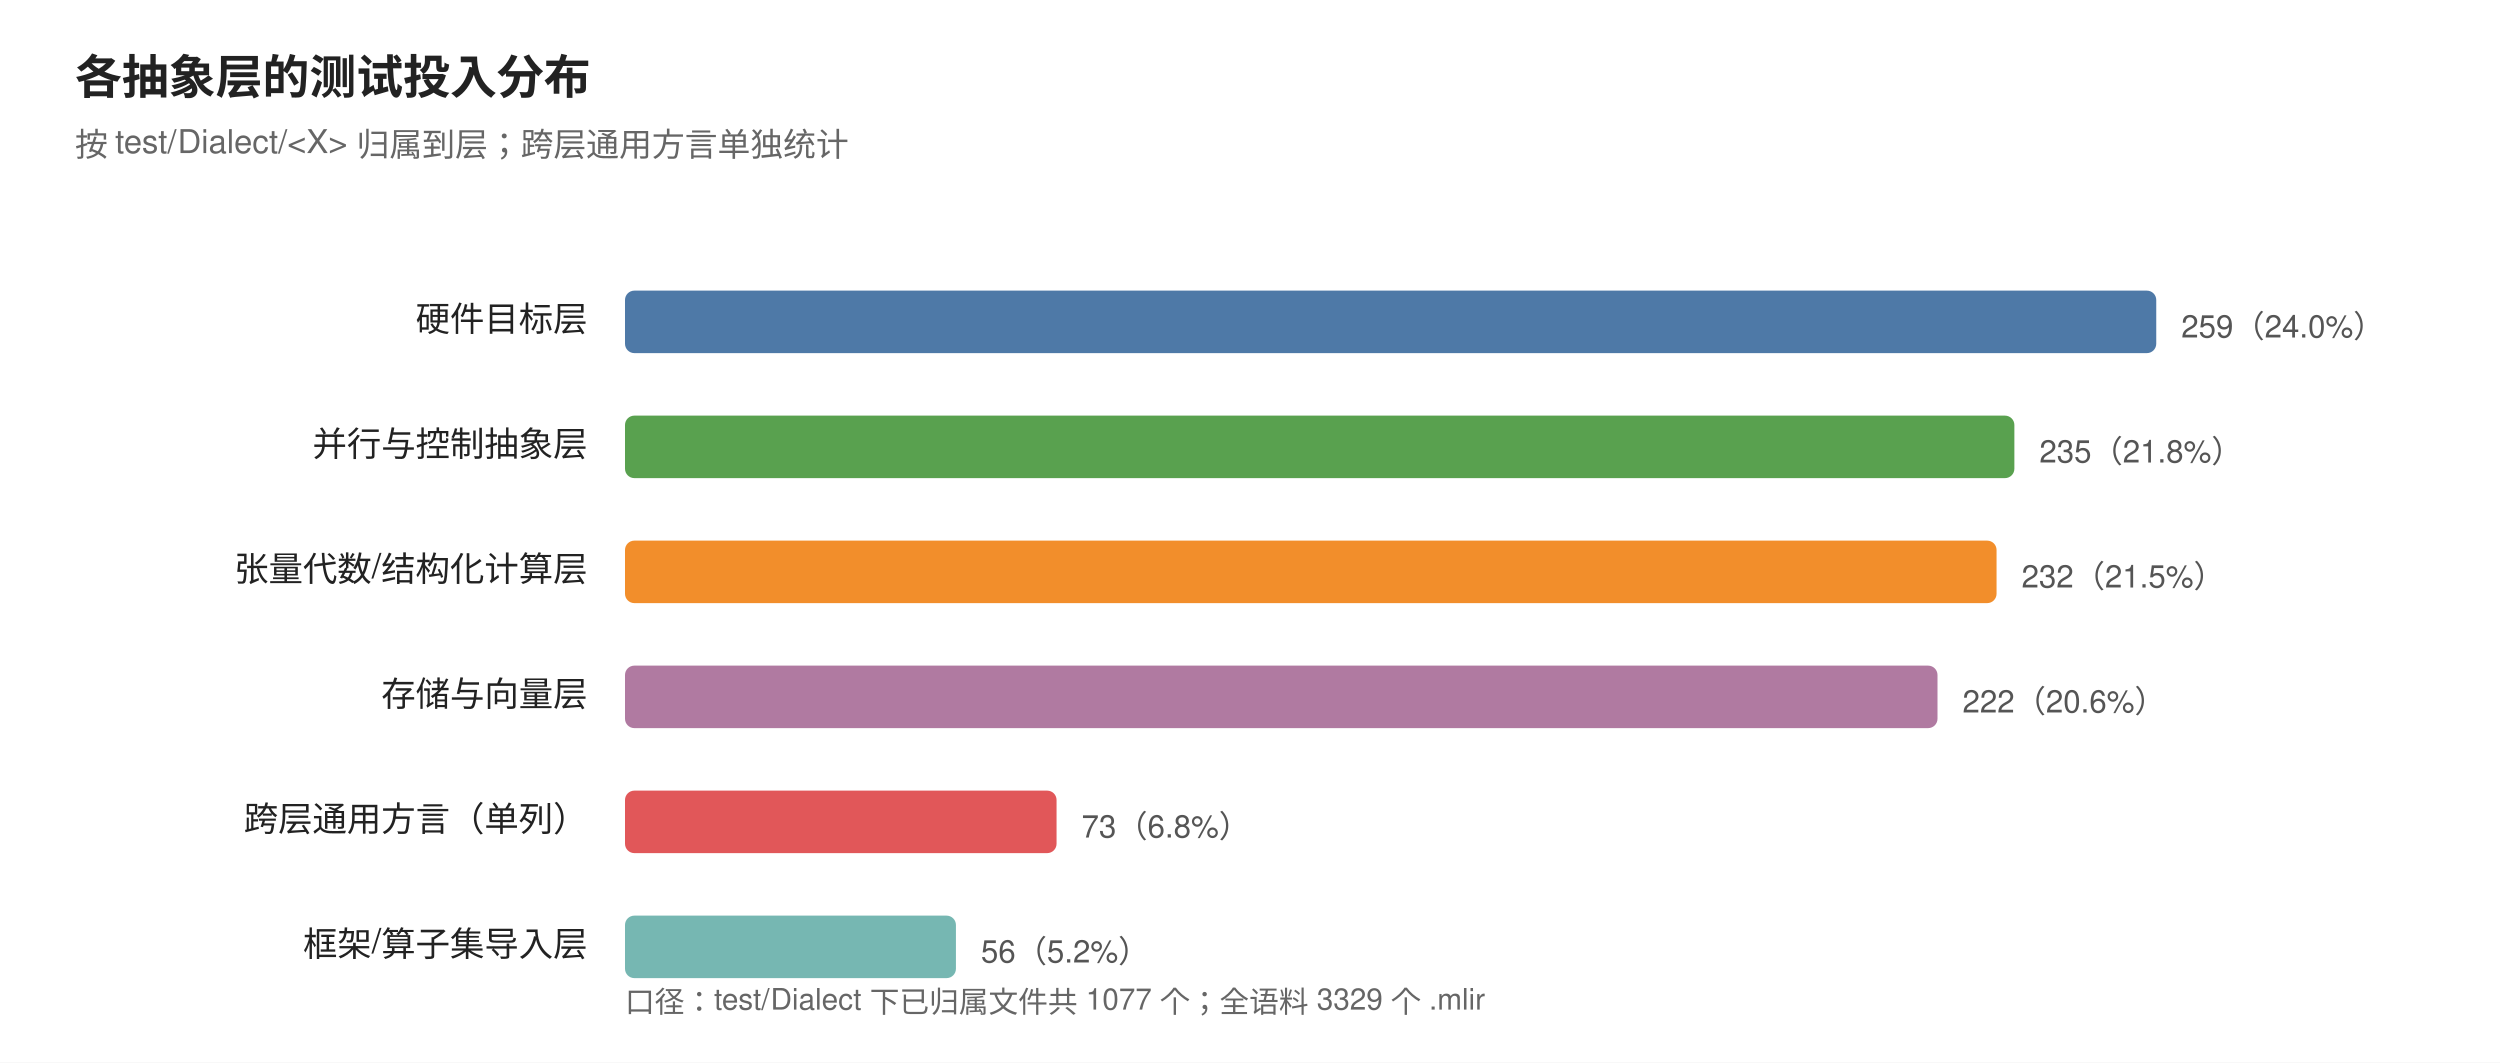
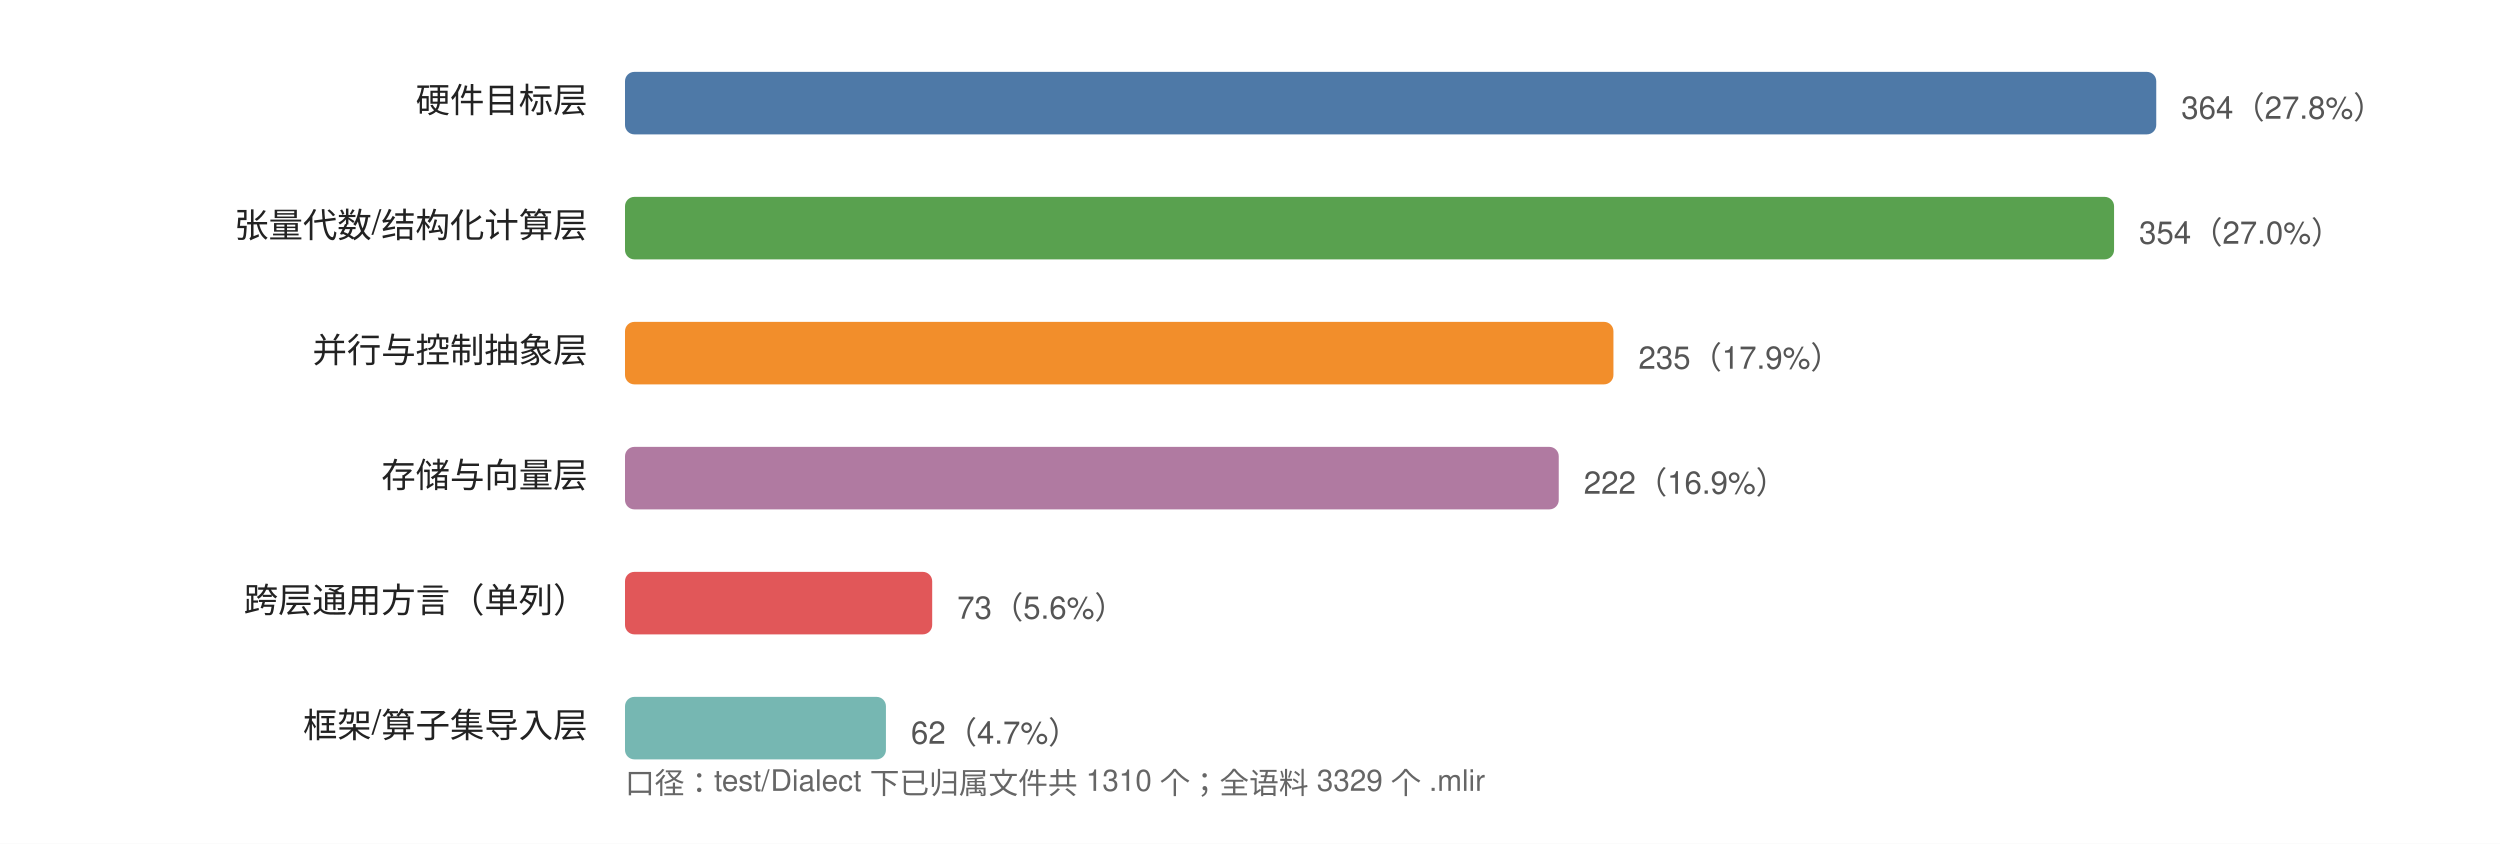
- <svg xmlns="http://www.w3.org/2000/svg" width="800" height="340" viewBox="0 0 800 340" font-family="Helvetica,Arial,sans-serif">
-   <rect width="800" height="340" fill="#ffffff" />
-   <text x="24.0" y="30.0" font-size="15" text-anchor="start" fill="#222" font-weight="bold" opacity="1.0">各抽象层的测试投入分布</text>
-   <text x="24.0" y="50.0" font-size="10.5" text-anchor="start" fill="#666" font-weight="normal" opacity="1.0">按 test/Dialect/&lt;X&gt; 归属到层；跨层通用方言单独统计</text>
-   <text x="188.0" y="106.0" font-size="11" text-anchor="end" fill="#222" font-weight="normal" opacity="1.0">硬件目标层</text>
-   <rect x="200.0" y="93.0" width="490.0" height="20.0" rx="3" fill="#4E79A7" stroke="none" stroke-width="1" opacity="1.0" />
-   <text x="698.0" y="108.0" font-size="10" text-anchor="start" fill="#555" font-weight="normal" opacity="1.0">259（24.0%）</text>
-   <text x="188.0" y="146.0" font-size="11" text-anchor="end" fill="#222" font-weight="normal" opacity="1.0">并行与控制抽象层</text>
-   <rect x="200.0" y="133.0" width="444.6" height="20.0" rx="3" fill="#59A14F" stroke="none" stroke-width="1" opacity="1.0" />
-   <text x="652.6" y="148.0" font-size="10" text-anchor="start" fill="#555" font-weight="normal" opacity="1.0">235（21.8%）</text>
-   <text x="188.0" y="186.0" font-size="11" text-anchor="end" fill="#222" font-weight="normal" opacity="1.0">张量代数/结构化计算层</text>
-   <rect x="200.0" y="173.0" width="438.9" height="20.0" rx="3" fill="#F28E2B" stroke="none" stroke-width="1" opacity="1.0" />
-   <text x="646.9" y="188.0" font-size="10" text-anchor="start" fill="#555" font-weight="normal" opacity="1.0">232（21.5%）</text>
-   <text x="188.0" y="226.0" font-size="11" text-anchor="end" fill="#222" font-weight="normal" opacity="1.0">存储与向量层</text>
-   <rect x="200.0" y="213.0" width="420.0" height="20.0" rx="3" fill="#B07AA1" stroke="none" stroke-width="1" opacity="1.0" />
-   <text x="628.0" y="228.0" font-size="10" text-anchor="start" fill="#555" font-weight="normal" opacity="1.0">222（20.6%）</text>
-   <text x="188.0" y="266.0" font-size="11" text-anchor="end" fill="#222" font-weight="normal" opacity="1.0">跨层通用方言（单列）</text>
-   <rect x="200.0" y="253.0" width="138.1" height="20.0" rx="3" fill="#E15759" stroke="none" stroke-width="1" opacity="1.0" />
-   <text x="346.1" y="268.0" font-size="10" text-anchor="start" fill="#555" font-weight="normal" opacity="1.0">73（6.8%）</text>
-   <text x="188.0" y="306.0" font-size="11" text-anchor="end" fill="#222" font-weight="normal" opacity="1.0">框架/算子集导入层</text>
-   <rect x="200.0" y="293.0" width="105.9" height="20.0" rx="3" fill="#76B7B2" stroke="none" stroke-width="1" opacity="1.0" />
-   <text x="313.9" y="308.0" font-size="10" text-anchor="start" fill="#555" font-weight="normal" opacity="1.0">56（5.2%）</text>
-   <text x="200.0" y="324.0" font-size="9.5" text-anchor="start" fill="#666" font-weight="normal" opacity="1.0">口径：test/Dialect 下已归属文件共 1077 个；全语料 3329 个 .mlir</text>
+ <svg xmlns="http://www.w3.org/2000/svg" width="800" height="270" viewBox="0 0 800 270" font-family="Helvetica,Arial,sans-serif">
+   <rect width="800" height="270" fill="#ffffff" />
+   <text x="188.0" y="36.0" font-size="11" text-anchor="end" fill="#222" font-weight="normal" opacity="1.0">硬件目标层</text>
+   <rect x="200.0" y="23.0" width="490.0" height="20.0" rx="3" fill="#4E79A7" stroke="none" stroke-width="1" opacity="1.0" />
+   <text x="698.0" y="38.0" font-size="10" text-anchor="start" fill="#555" font-weight="normal" opacity="1.0">364（27.8%）</text>
+   <text x="188.0" y="76.0" font-size="11" text-anchor="end" fill="#222" font-weight="normal" opacity="1.0">张量代数/结构化计算层</text>
+   <rect x="200.0" y="63.0" width="476.5" height="20.0" rx="3" fill="#59A14F" stroke="none" stroke-width="1" opacity="1.0" />
+   <text x="684.5" y="78.0" font-size="10" text-anchor="start" fill="#555" font-weight="normal" opacity="1.0">354（27.0%）</text>
+   <text x="188.0" y="116.0" font-size="11" text-anchor="end" fill="#222" font-weight="normal" opacity="1.0">并行与控制抽象层</text>
+   <rect x="200.0" y="103.0" width="316.3" height="20.0" rx="3" fill="#F28E2B" stroke="none" stroke-width="1" opacity="1.0" />
+   <text x="524.3" y="118.0" font-size="10" text-anchor="start" fill="#555" font-weight="normal" opacity="1.0">235（17.9%）</text>
+   <text x="188.0" y="156.0" font-size="11" text-anchor="end" fill="#222" font-weight="normal" opacity="1.0">存储与向量层</text>
+   <rect x="200.0" y="143.0" width="298.8" height="20.0" rx="3" fill="#B07AA1" stroke="none" stroke-width="1" opacity="1.0" />
+   <text x="506.8" y="158.0" font-size="10" text-anchor="start" fill="#555" font-weight="normal" opacity="1.0">222（16.9%）</text>
+   <text x="188.0" y="196.0" font-size="11" text-anchor="end" fill="#222" font-weight="normal" opacity="1.0">跨层通用方言（单列）</text>
+   <rect x="200.0" y="183.0" width="98.3" height="20.0" rx="3" fill="#E15759" stroke="none" stroke-width="1" opacity="1.0" />
+   <text x="306.3" y="198.0" font-size="10" text-anchor="start" fill="#555" font-weight="normal" opacity="1.0">73（5.6%）</text>
+   <text x="188.0" y="236.0" font-size="11" text-anchor="end" fill="#222" font-weight="normal" opacity="1.0">框架/算子集导入层</text>
+   <rect x="200.0" y="223.0" width="83.5" height="20.0" rx="3" fill="#76B7B2" stroke="none" stroke-width="1" opacity="1.0" />
+   <text x="291.5" y="238.0" font-size="10" text-anchor="start" fill="#555" font-weight="normal" opacity="1.0">62（4.7%）</text>
+   <text x="200.0" y="254.0" font-size="9.5" text-anchor="start" fill="#666" font-weight="normal" opacity="1.0">口径：test/Dialect 下已归属文件共 1310 个；全语料 3329 个 .mlir</text>
</svg>
